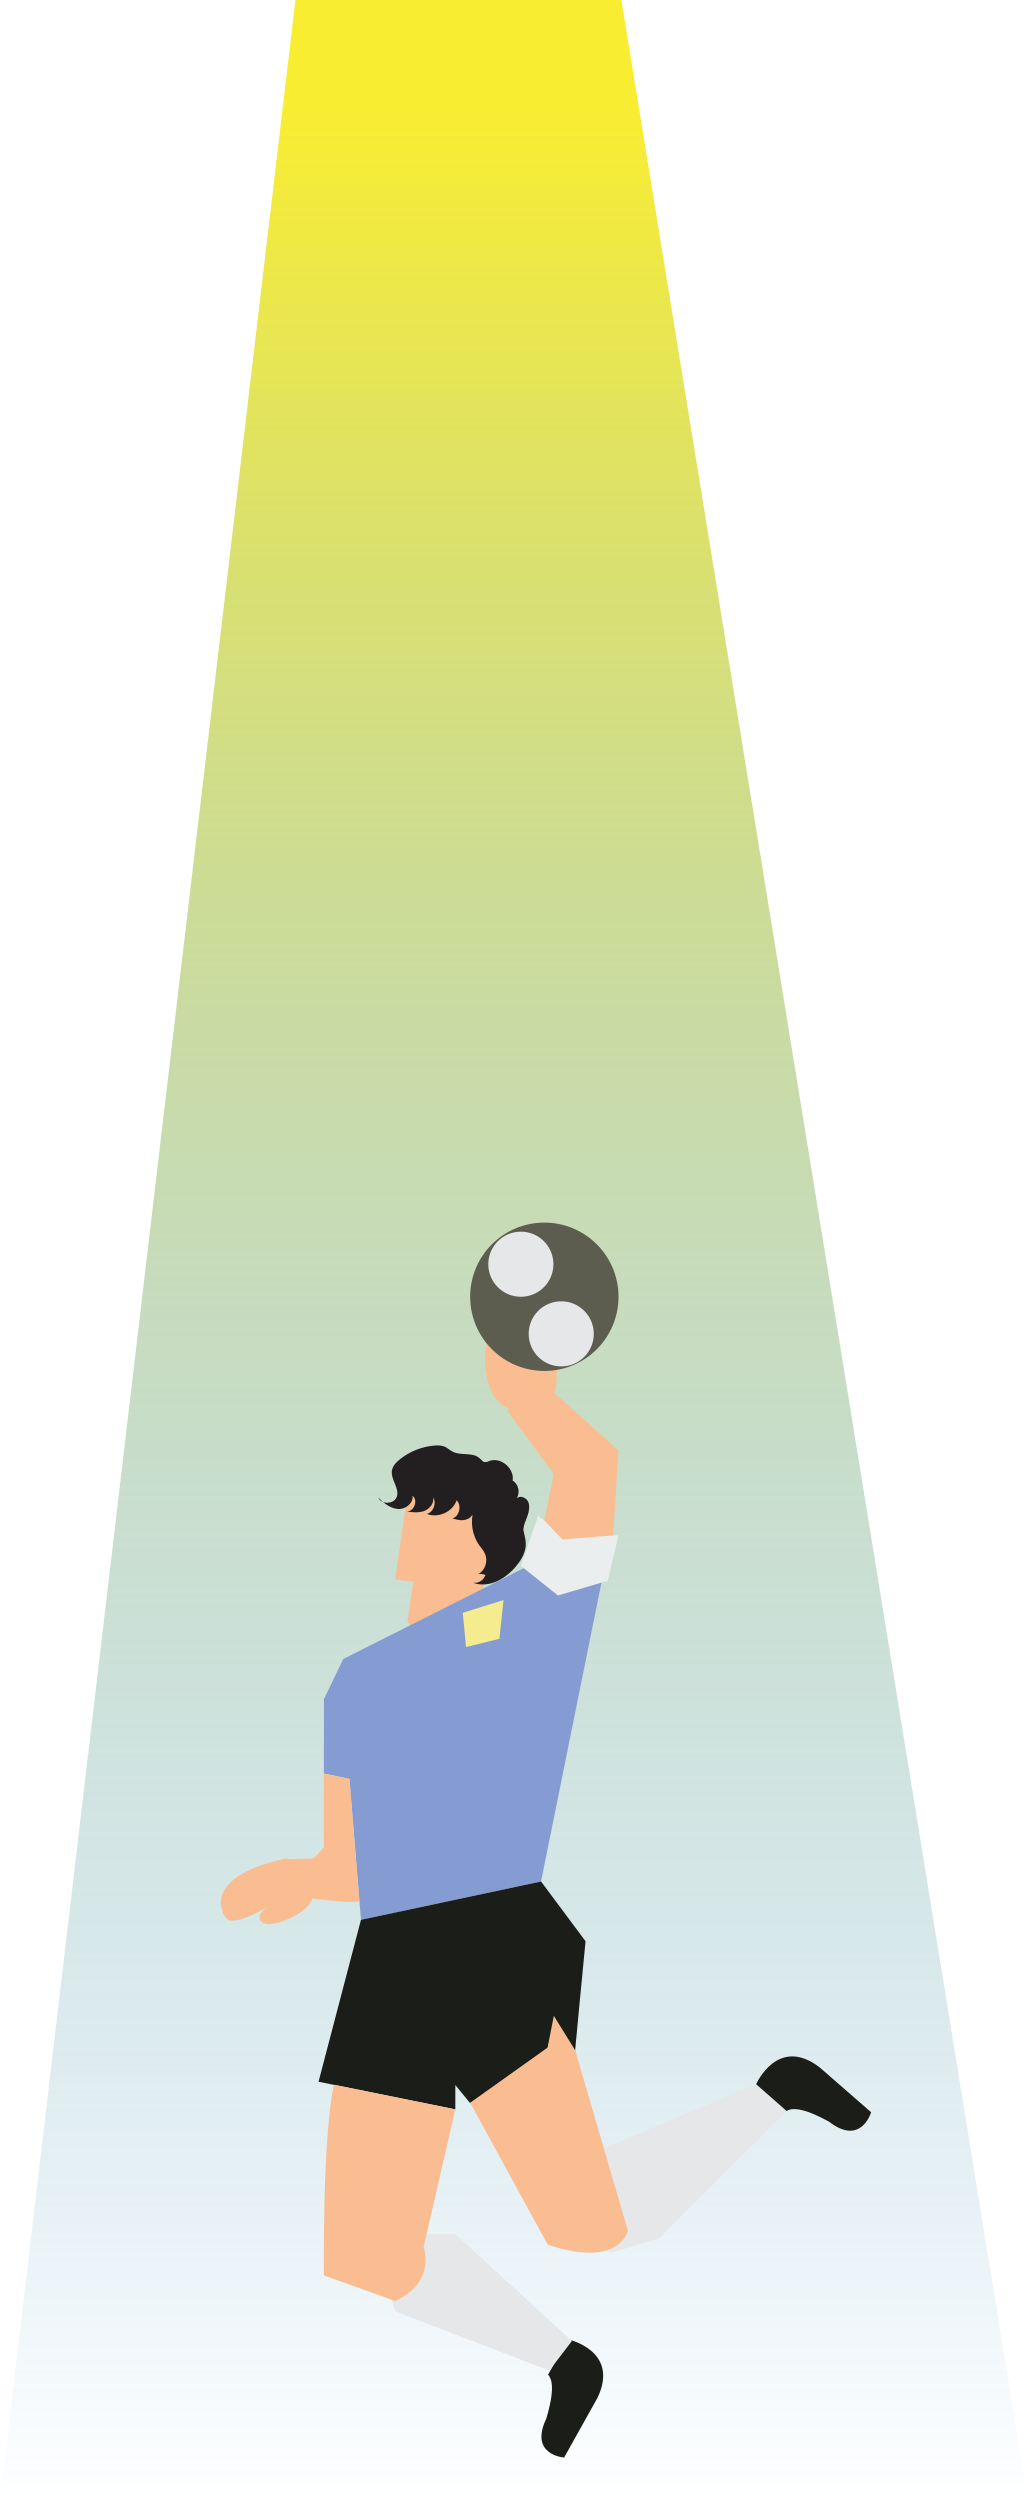
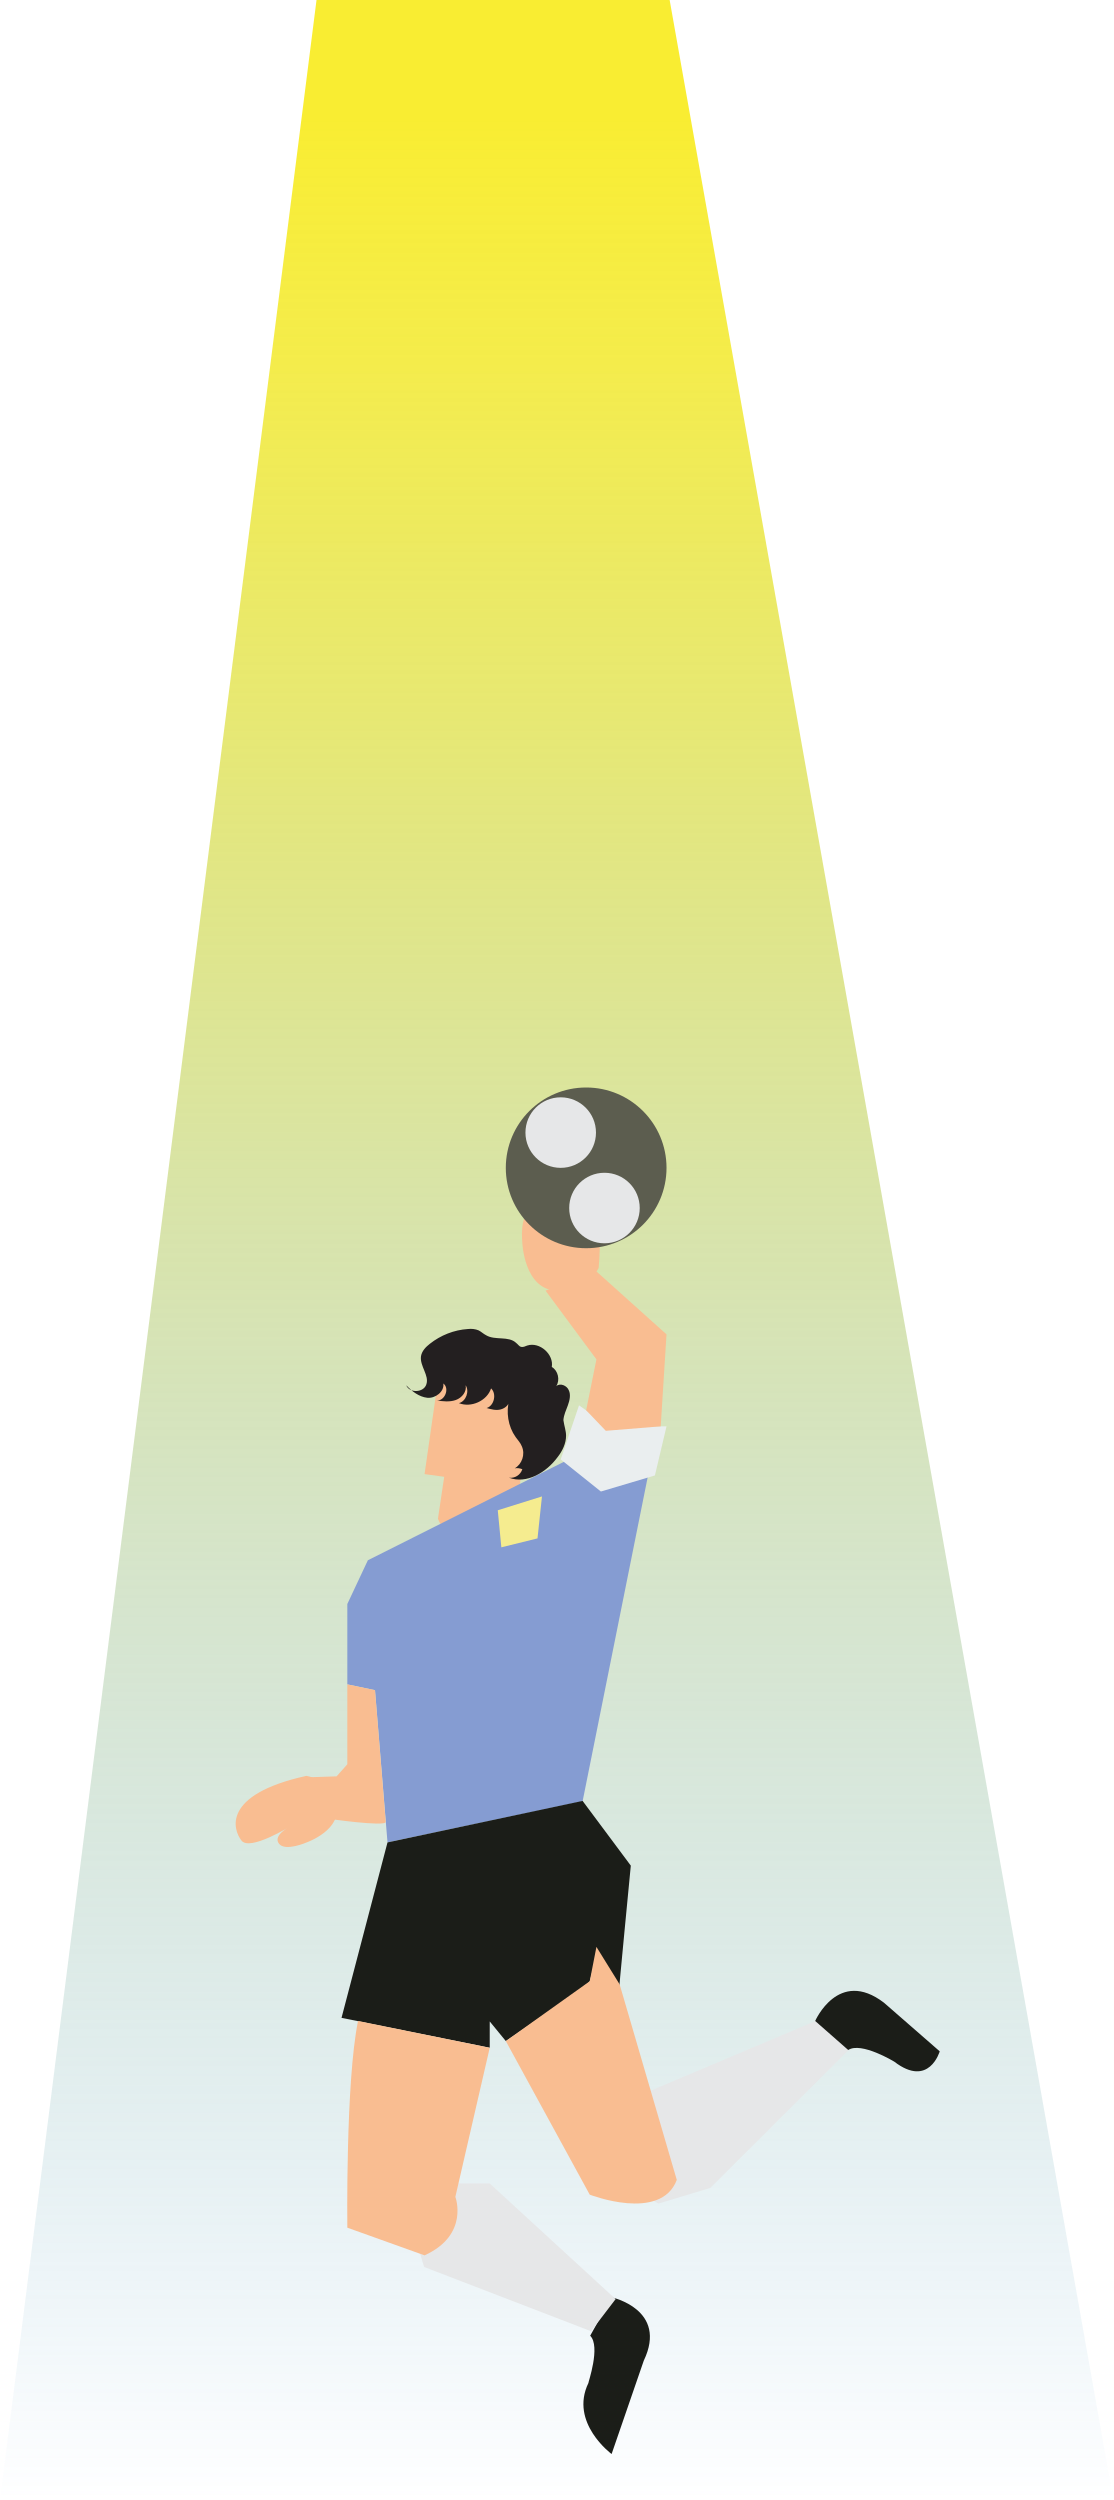
- <svg xmlns="http://www.w3.org/2000/svg" version="1.1" id="Layer_1" x="0px" y="0px" viewBox="0 0 249.4 606.7" enable-background="new 0 0 249.4 606.7" xml:space="preserve">
-   <linearGradient id="SVGID_1_" gradientUnits="userSpaceOnUse" x1="124.725" y1="606.708" x2="124.725" y2="-1.172339e-09">
-     <stop offset="0" style="stop-color:#2484C6;stop-opacity:0" />
-     <stop offset="0.953" style="stop-color:#F9ED32" />
-   </linearGradient>
-   <polygon fill="url(#SVGID_1_)" points="71.7,0 0,606.7 249.4,606.7 150.8,0 " />
-   <g>
-     <path fill="#F9BD91" d="M69.4,451c-19,4.2-16.4,12.1-14.5,14.5c1.8,2.4,10.9-3.2,10.9-3.2s-4,2-2.5,3.9c1.4,1.8,6.2-0.3,6.2-0.3   s8.2-2.9,6.5-8.6C74.4,451.5,69.4,451,69.4,451z" />
-     <path fill="#1B1D18" d="M133,576.3l4.8-8.6c0,0,12.7,2.7,7.2,14.2l-8.1,14.5c0,0-8.6-0.6-4.3-9.5   C132.5,586.9,135.4,578.7,133,576.3z" />
-     <path fill="#F9BD91" d="M99.8,356.1l-3.9,27.2l4.4,0.6l-1.4,9.4c0,0,3.5,10.3,16.9,2.4l2.8-19.6c0,0,3.7-0.2,4.3-4.4   s-3.9-2.8-3.9-2.8l1.4-9.4L99.8,356.1z" />
-     <path fill="#F9BD91" d="M134.9,337.1c2-23.1-8.1-23.2-11.5-22s-0.2,13.6-0.2,13.6s-0.9-5.3-3.5-4.4s-1.9,7.2-1.9,7.2   s0.4,10.4,7.6,10.7S134.9,337.1,134.9,337.1z" />
-     <polygon fill="#859CD2" points="128.2,380 83.3,402.6 78.6,412.4 78.6,430.4 84.8,431.7 87.6,465.9 131.3,456.6 146,383.9    135.9,385.7  " />
-     <polygon fill="#EAEEEF" points="126.4,380 135.4,387.2 147.5,383.6 150.1,372.6 137.2,372.6 130.6,367.9  " />
-     <path fill="#1B1D18" d="M87.6,465.9l-10.3,39.3l33.2,6.7v-5.9l3.6,4.4c0,0,18.5-12.6,18.8-13.4c0.3-0.8,1.5-6.2,1.5-6.2   s4.9,10.8,4.9,10s2.8-29.7,2.8-29.7l-10.8-14.5L87.6,465.9z" />
-     <circle fill="#5C5D4F" cx="132.1" cy="314.7" r="18" />
-     <circle fill="#E6E7E8" cx="136.2" cy="323.7" r="7.9" />
-     <circle fill="#E6E7E8" cx="126.4" cy="306.8" r="7.9" />
-     <polygon fill="#F9BD91" points="132.1,369 134.4,357.7 123,342.2 134.4,337.9 150.1,352 148.8,372.6 136.5,373.6  " />
-     <path fill="#E6E7E8" d="M148.3,546.7l11.6-3.5l31-30.9l-7.4-6.5L146,521.6C146,521.6,139.8,542.8,148.3,546.7z" />
-     <path fill="#F9BD91" d="M114.1,510.3l18.8,34.4c0,0,15.9,6.2,19.5-3.3l-12.8-43.8l-5.2-8.4l-1.5,7.7L114.1,510.3z" />
-     <polygon fill="#E6E7E8" points="94.6,556.6 95.9,560.9 133.3,575.3 138.8,568.1 110.5,542.2 100.5,542.2  " />
-     <path fill="#F9BD91" d="M110.5,511.9l-7.7,33.4c0,0,3.2,8.5-6.9,13.1l-17.3-6.2c0,0-0.4-32.7,2.4-46.3L110.5,511.9z" />
-     <path fill="#231F20" d="M127.6,374.7c0,1.7-0.8,3.4-1.9,4.8c-2.5,3.4-6.9,6.1-10.9,4.6c1.3,0.2,2.6-0.6,3-1.9   c-0.5-0.2-1.1-0.3-1.7-0.2c1.6-0.9,2.4-3.1,1.6-4.9c-0.3-0.8-0.9-1.4-1.4-2.1c-1.7-2.4-2.2-5.6-1.4-8.5c0.1,1.1-0.8,2-1.9,2.3   s-2.1,0-3.2-0.3c1.7-0.5,2.3-3.2,1-4.4c-0.9,2.8-4.5,4.4-7.2,3.3c1.6-0.4,2.4-2.7,1.5-4c0.3,1.4-0.8,2.8-2.2,3.3   c-1.4,0.5-2.9,0.3-4.3,0.1c1.8,0.2,3-2.7,1.5-3.8c0.3,1.8-1.8,3.4-3.6,3.2s-3.4-1.4-4.7-2.8c0.7,1.8,3.9,1.7,4.5-0.2   c0.7-2-1.5-4.1-1.2-6.3c0.2-1.2,1.1-2.1,2-2.8c2.4-1.9,5.4-3.1,8.5-3.3c0.8-0.1,1.7,0,2.4,0.3c0.6,0.3,1.1,0.8,1.7,1.1   c2,1.2,5,0.1,6.7,1.7c0.4,0.3,0.7,0.8,1.1,0.9c0.5,0.1,0.9-0.1,1.4-0.3c2.8-0.9,6,2,5.5,4.8c1.4,0.8,1.9,2.9,1,4.3   c0.9-0.8,2.4-0.1,2.8,0.9s0.2,2.3-0.2,3.4c-0.4,1.1-0.9,2.1-1,3.3C127.3,372.6,127.6,373.7,127.6,374.7z" />
-     <path fill="#1B1D18" d="M190.9,512.3l-7.4-6.5c0,0,5.2-11.9,15.4-4.1l12.5,10.9c0,0-2.4,8.3-10.2,2.3   C201.1,514.9,193.7,510.4,190.9,512.3z" />
-     <path fill="#F9BD91" d="M73.6,460.4c0,0,13.7,2,13.6,0.8c-0.1-1.2-2.4-29.5-2.4-29.5l-6.2-1.3v14.2l0,3.7l-2.4,2.7l-6,0.2   C70.3,451.1,64.2,459.3,73.6,460.4z" />
-     <polygon fill="#F5EC8F" points="112.3,391.4 122.2,388.3 121.2,397.7 113.1,399.7  " />
+ <svg xmlns="http://www.w3.org/2000/svg" version="1.1" id="Layer_1" x="0px" y="0px" viewBox="0 0 249.4 560" style="enable-background:new 0 0 249.4 560;" xml:space="preserve">
+   <style type="text/css">
+ 	.st0{fill:url(#XMLID_89_);}
+ 	.st1{fill:#F9BD91;}
+ 	.st2{fill:#1B1D18;}
+ 	.st3{fill:#859CD2;}
+ 	.st4{fill:#EAEEEF;}
+ 	.st5{fill:#5C5D4F;}
+ 	.st6{fill:#E6E7E8;}
+ 	.st7{fill:#231F20;}
+ 	.st8{fill:#F5EC8F;}
+ </style>
+   <g id="XMLID_48_">
+     <linearGradient id="XMLID_89_" gradientUnits="userSpaceOnUse" x1="124.725" y1="560" x2="124.725" y2="-1.134140e-09">
+       <stop offset="0" style="stop-color:#2484C6;stop-opacity:0" />
+       <stop offset="0.196" style="stop-color:#63A39A;stop-opacity:0.206" />
+       <stop offset="0.386" style="stop-color:#99BD75;stop-opacity:0.405" />
+       <stop offset="0.562" style="stop-color:#C2D258;stop-opacity:0.59" />
+       <stop offset="0.72" style="stop-color:#E0E143;stop-opacity:0.756" />
+       <stop offset="0.856" style="stop-color:#F3EA37;stop-opacity:0.898" />
+       <stop offset="0.953" style="stop-color:#F9ED32" />
+     </linearGradient>
+     <polygon id="XMLID_22_" class="st0" points="70.9,0 0,560 249.4,560 150,0  " />
+     <g id="XMLID_2_">
+       <path id="XMLID_21_" class="st1" d="M68.6,397.8c-19,4.2-16.4,12.1-14.5,14.5s10.9-3.2,10.9-3.2s-4,2-2.5,3.9    c1.4,1.8,6.2-0.3,6.2-0.3s8.2-2.9,6.5-8.6C73.6,398.3,68.6,397.8,68.6,397.8z" />
+       <path id="XMLID_20_" class="st2" d="M132.2,523.2l4.8-8.6c0,0,12.7,2.7,7.2,14.2l-7.2,20.9c0,0-9.5-7-5.2-15.9    C131.7,533.8,134.6,525.6,132.2,523.2z" />
+       <path id="XMLID_19_" class="st1" d="M99,303l-3.9,27.2l4.4,0.6l-1.4,9.4c0,0,3.5,10.3,16.9,2.4l2.8-19.6c0,0,3.7-0.2,4.3-4.4    s-3.9-2.8-3.9-2.8l1.4-9.4L99,303z" />
+       <path id="XMLID_18_" class="st1" d="M134.1,284c2-23.1-8.1-23.2-11.5-22s-0.2,13.6-0.2,13.6s-0.9-5.3-3.5-4.4s-1.9,7.2-1.9,7.2    s0.4,10.4,7.6,10.7C131.7,289.5,134.1,284,134.1,284z" />
+       <polygon id="XMLID_17_" class="st3" points="127.4,326.9 82.4,349.5 77.8,359.3 77.8,377.3 84,378.6 86.8,412.7 130.5,403.5     145.1,330.8 135.1,332.6   " />
+       <polygon id="XMLID_16_" class="st4" points="125.6,326.9 134.6,334.1 146.7,330.5 149.3,319.5 136.4,319.5 129.7,314.8   " />
+       <path id="XMLID_15_" class="st2" d="M86.8,412.7l-10.3,39.3l33.2,6.7v-5.9l3.6,4.4c0,0,18.5-12.6,18.8-13.4    c0.3-0.8,1.5-6.2,1.5-6.2s4.9,10.8,4.9,10s2.8-29.7,2.8-29.7l-10.8-14.5L86.8,412.7z" />
+       <circle id="XMLID_14_" class="st5" cx="131.3" cy="261.6" r="18" />
+       <circle id="XMLID_13_" class="st6" cx="135.4" cy="270.6" r="7.9" />
+       <circle id="XMLID_12_" class="st6" cx="125.6" cy="253.7" r="7.9" />
+       <polygon id="XMLID_11_" class="st1" points="131.3,315.9 133.6,304.5 122.2,289.1 133.6,284.8 149.3,298.9 148,319.5 135.7,320.5       " />
+       <path id="XMLID_10_" class="st6" d="M147.5,493.6l11.6-3.5l31-30.9l-7.4-6.5l-37.4,15.8C145.1,468.5,139,489.7,147.5,493.6z" />
+       <path id="XMLID_9_" class="st1" d="M113.3,457.2l18.8,34.4c0,0,15.9,6.2,19.5-3.3l-12.8-43.8l-5.2-8.4l-1.5,7.7L113.3,457.2z" />
+       <polygon id="XMLID_8_" class="st6" points="93.7,503.5 95,507.8 132.4,522.2 137.9,515 109.7,489.1 99.7,489.1   " />
+       <path id="XMLID_7_" class="st1" d="M109.7,458.7l-7.7,33.4c0,0,3.2,8.5-6.9,13.1l-17.3-6.2c0,0-0.4-32.7,2.4-46.3L109.7,458.7z" />
+       <path id="XMLID_6_" class="st7" d="M126.8,321.6c0,1.7-0.8,3.4-1.9,4.8c-2.5,3.4-6.9,6.1-10.9,4.6c1.3,0.2,2.6-0.6,3-1.9    c-0.5-0.2-1.1-0.3-1.7-0.2c1.6-0.9,2.4-3.1,1.6-4.9c-0.3-0.8-0.9-1.4-1.4-2.1c-1.7-2.4-2.2-5.6-1.4-8.5c0.1,1.1-0.8,2-1.9,2.3    s-2.1,0-3.2-0.3c1.7-0.5,2.3-3.2,1-4.4c-0.9,2.8-4.5,4.4-7.2,3.3c1.6-0.4,2.4-2.7,1.5-4c0.3,1.4-0.8,2.8-2.2,3.3    c-1.4,0.5-2.9,0.3-4.3,0.1c1.8,0.2,3-2.7,1.5-3.8c0.3,1.8-1.8,3.4-3.6,3.2s-3.4-1.4-4.7-2.8c0.7,1.8,3.9,1.7,4.5-0.2    c0.7-2-1.5-4.1-1.2-6.3c0.2-1.2,1.1-2.1,2-2.8c2.4-1.9,5.4-3.1,8.5-3.3c0.8-0.1,1.7,0,2.4,0.3c0.6,0.3,1.1,0.8,1.7,1.1    c2,1.2,5,0.1,6.7,1.7c0.4,0.3,0.7,0.8,1.1,0.9c0.5,0.1,0.9-0.1,1.4-0.3c2.8-0.9,6,2,5.5,4.8c1.4,0.8,1.9,2.9,1,4.3    c0.9-0.8,2.4-0.1,2.8,0.9c0.5,1,0.2,2.3-0.2,3.4c-0.4,1.1-0.9,2.1-1,3.3C126.4,319.5,126.8,320.5,126.8,321.6z" />
+       <path id="XMLID_5_" class="st2" d="M190,459.2l-7.4-6.5c0,0,5.2-11.9,15.4-4.1l12.5,10.9c0,0-2.4,8.3-10.2,2.3    C200.3,461.8,192.9,457.3,190,459.2z" />
+       <path id="XMLID_4_" class="st1" d="M72.8,407.3c0,0,13.7,2,13.6,0.8c-0.1-1.2-2.4-29.5-2.4-29.5l-6.2-1.3v14.2l0,3.7l-2.4,2.7    l-6,0.2C69.4,398,63.3,406.2,72.8,407.3z" />
+       <polygon id="XMLID_3_" class="st8" points="111.5,338.3 121.4,335.2 120.4,344.6 112.3,346.6   " />
+     </g>
  </g>
</svg>
